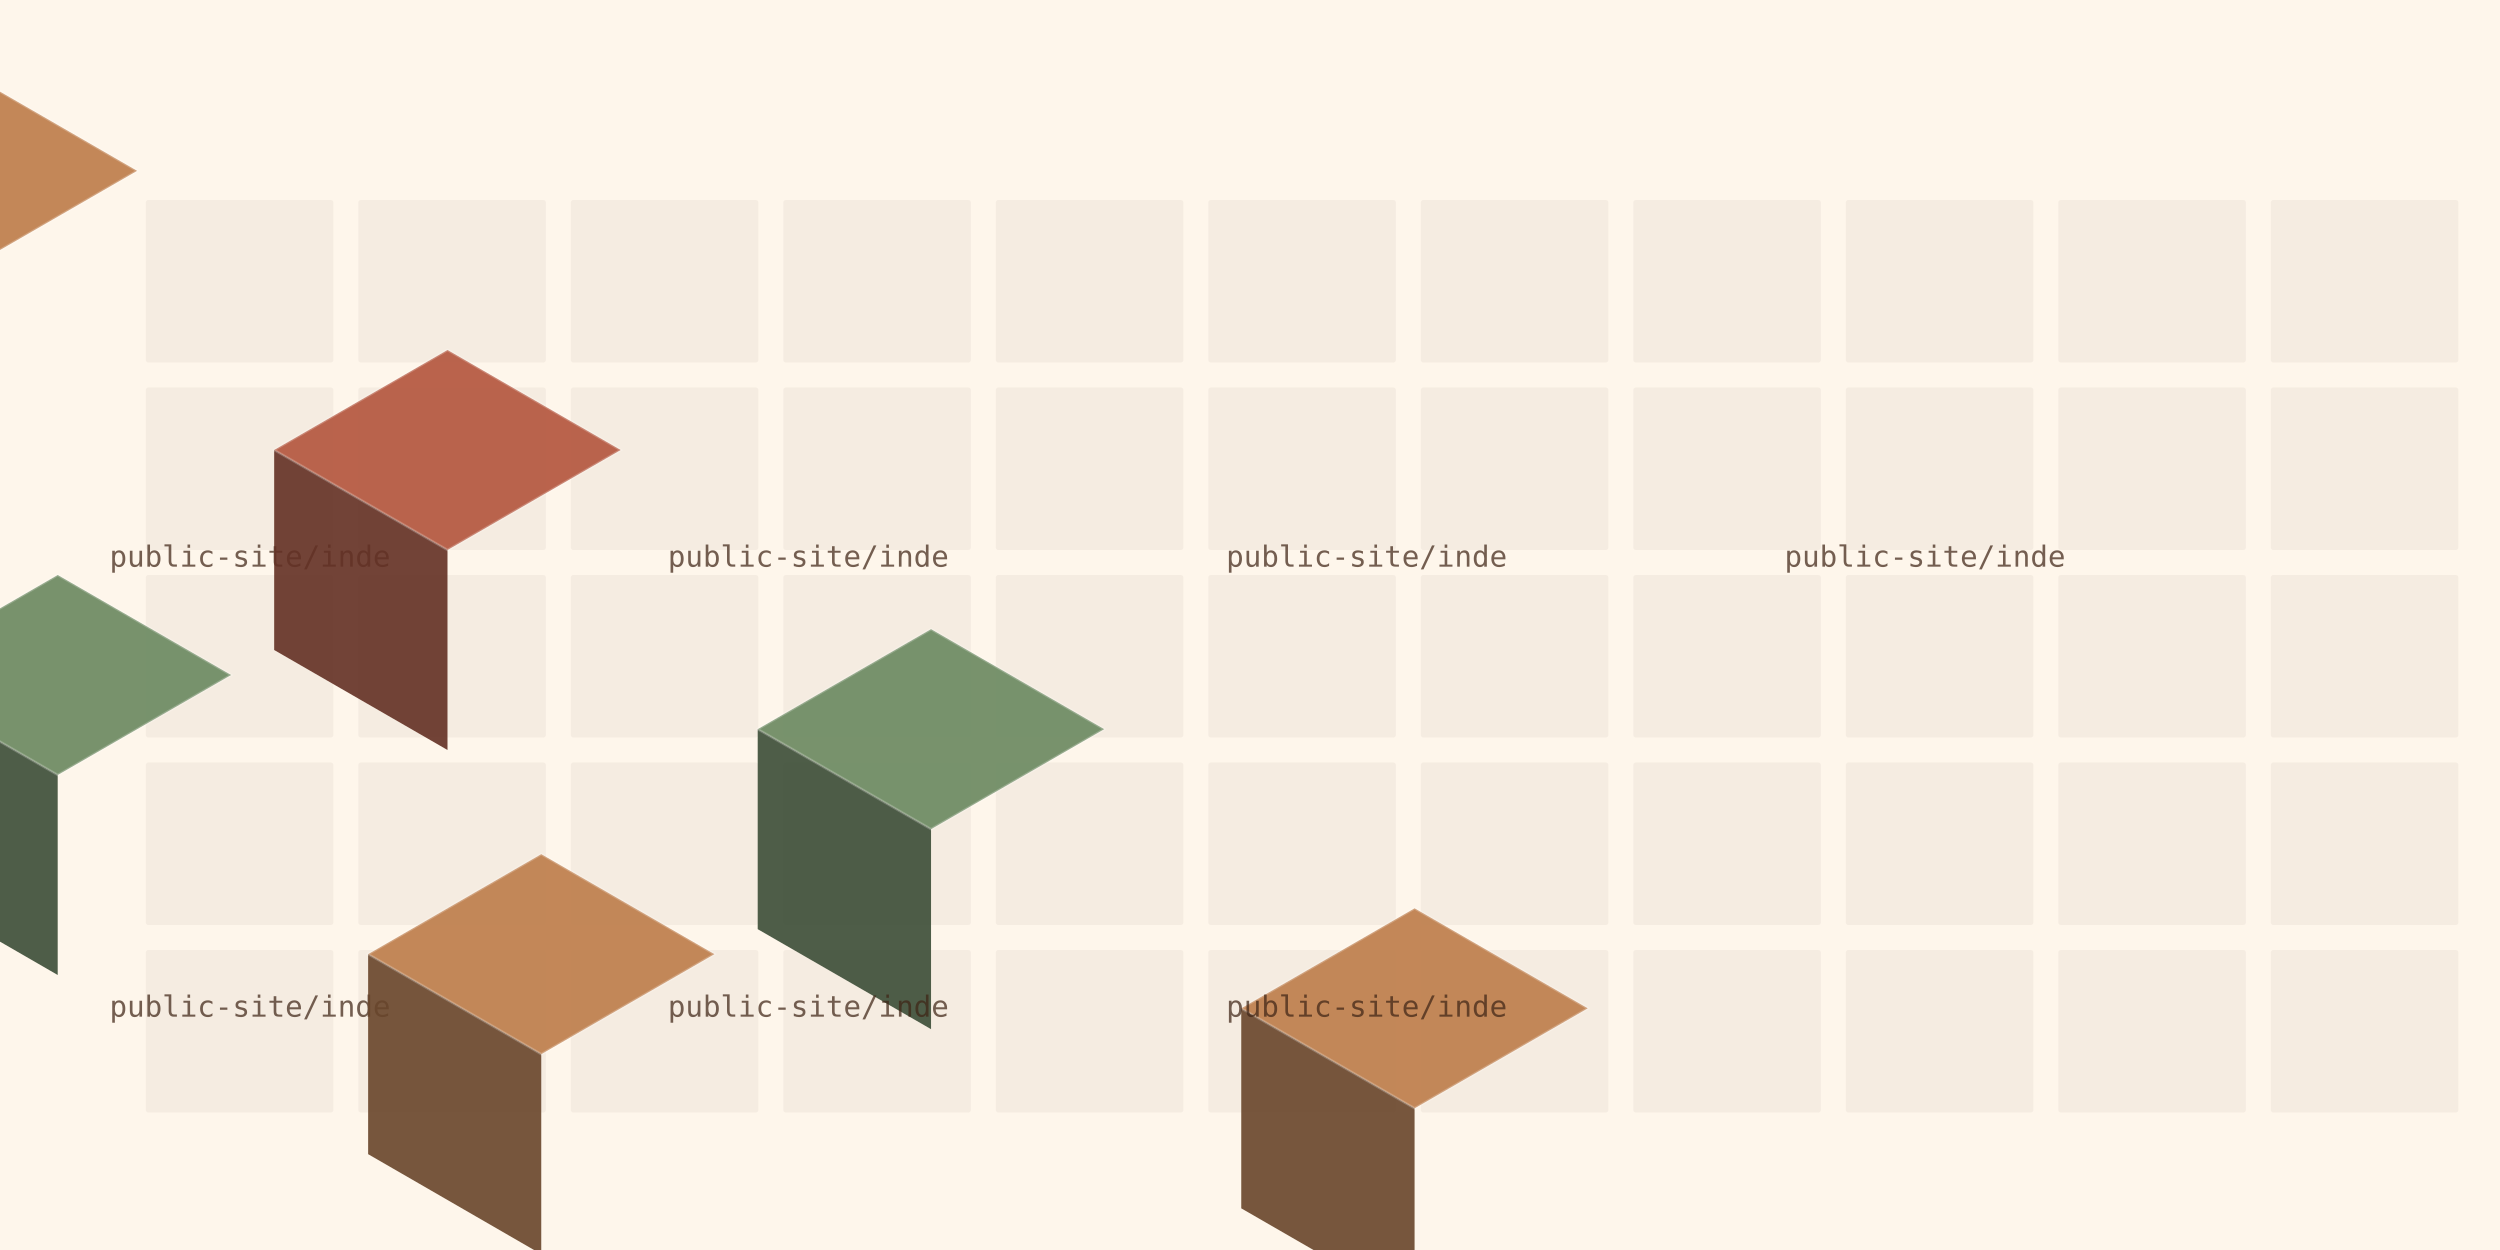
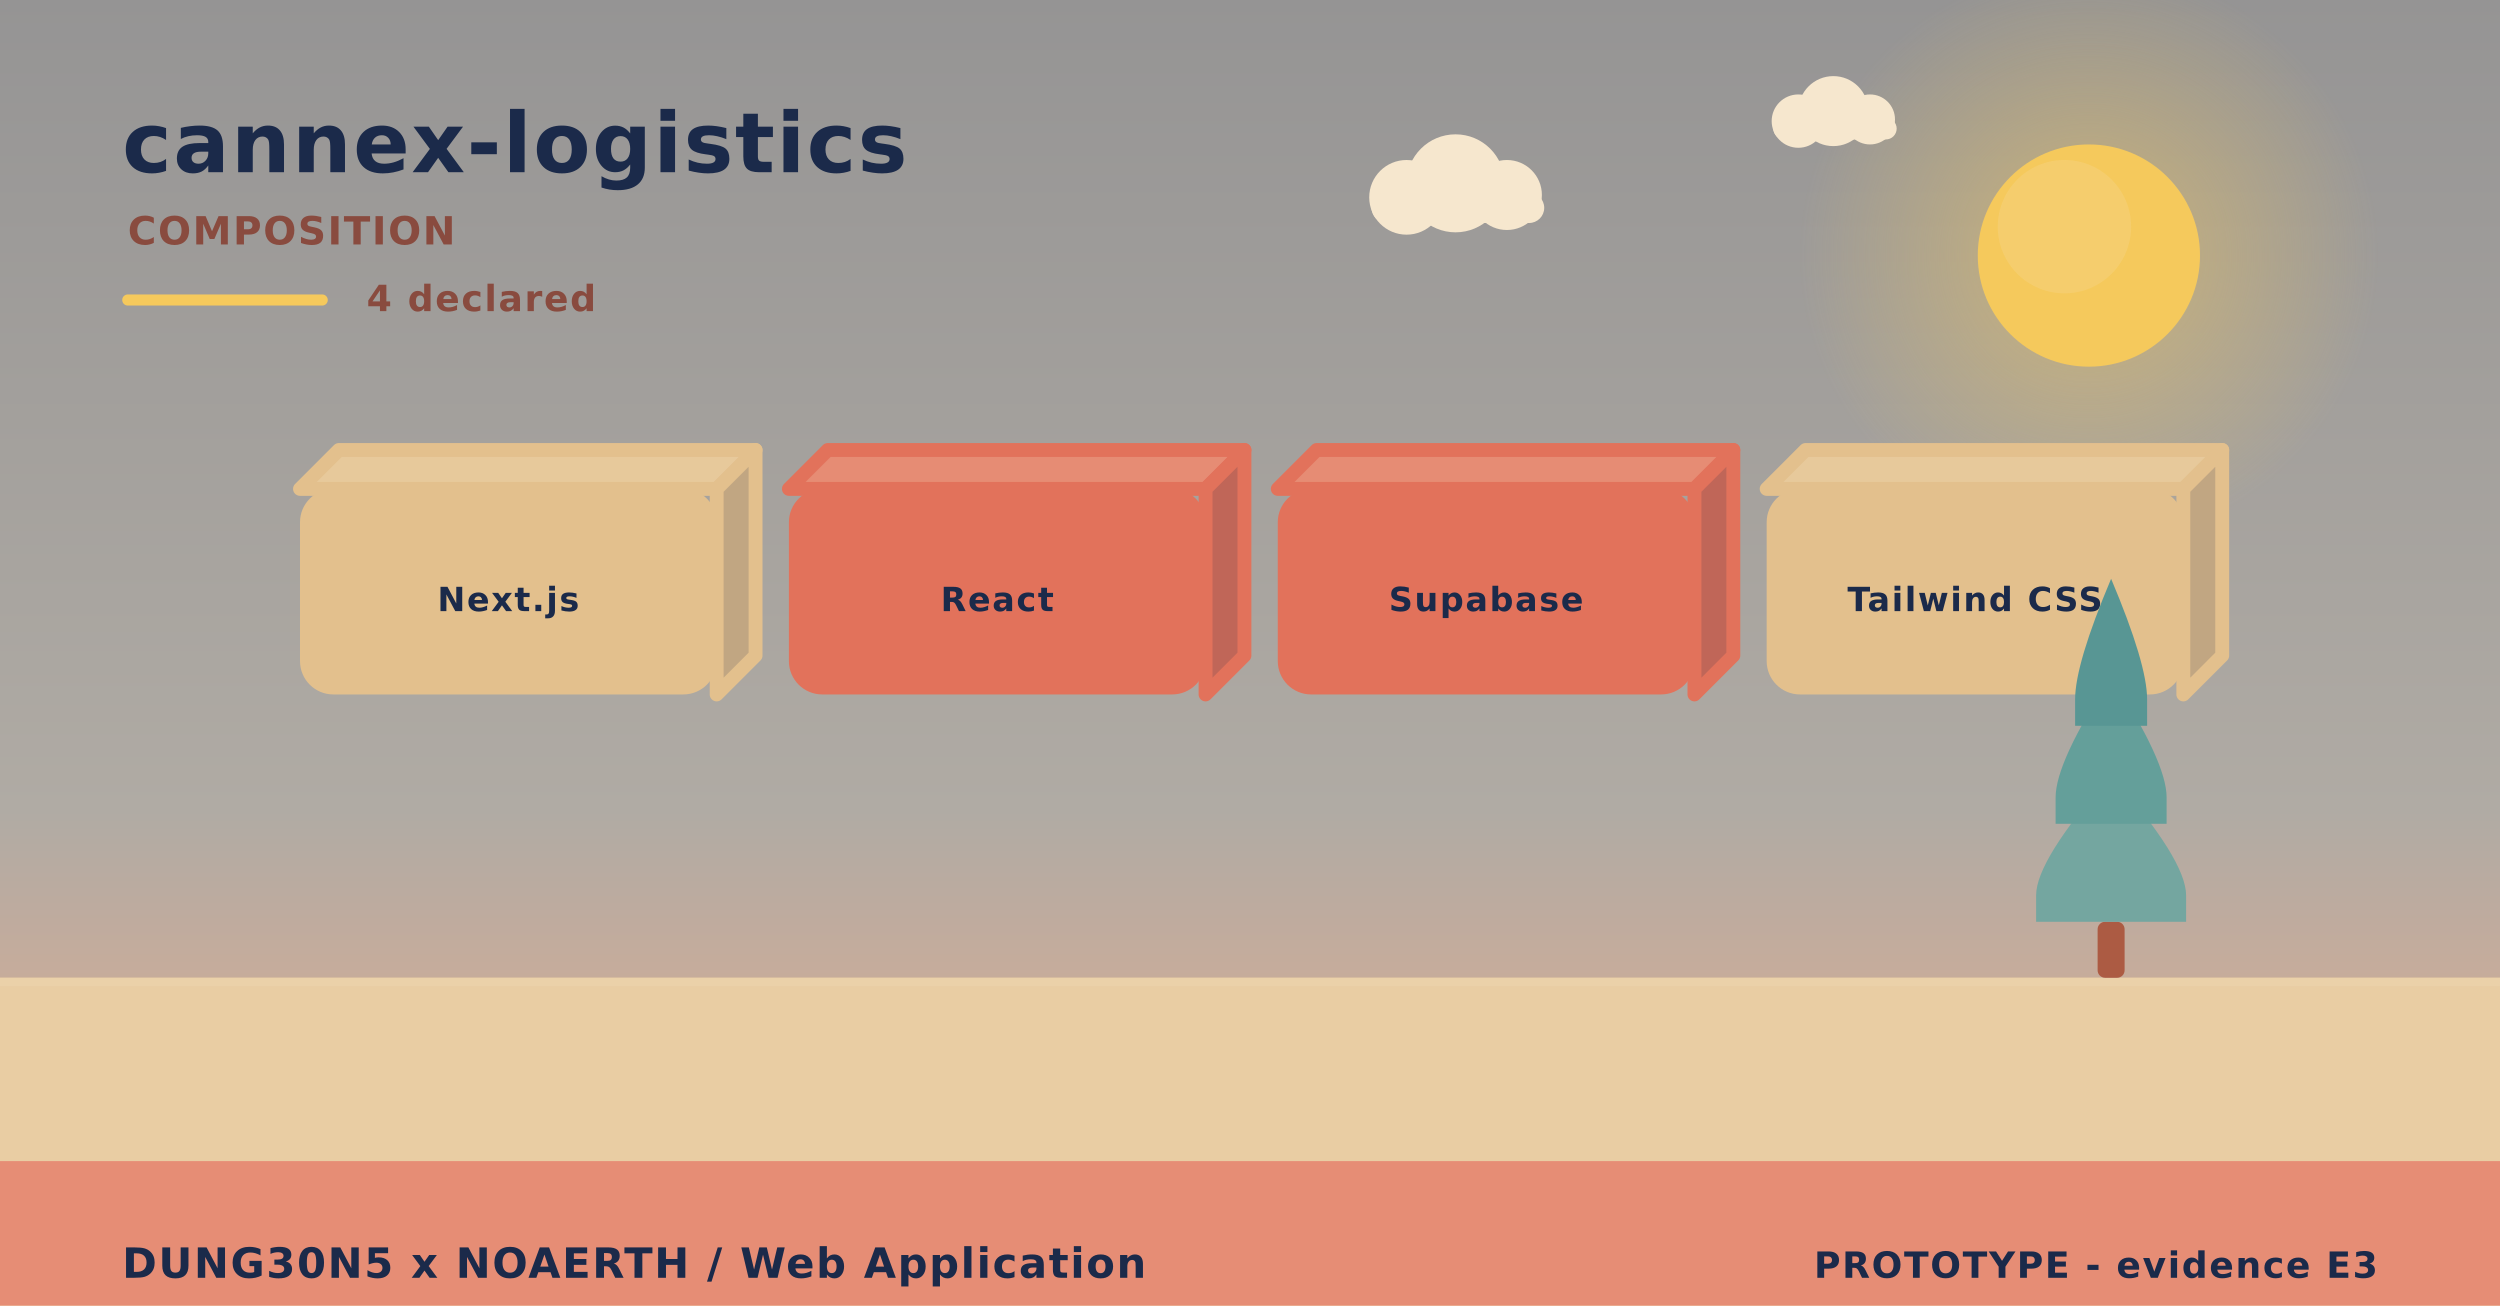
- <svg xmlns="http://www.w3.org/2000/svg" viewBox="0 0 1200 600" width="1200" height="600" role="img" aria-label="cannex-logistics component map">
-   <rect width="1200" height="600" fill="#fef6eb" />
-   <defs>
-     <linearGradient id="gc" x1="0" y1="0" x2="1" y2="1">
-       <stop offset="0%" stop-color="#be7e4c" />
-       <stop offset="100%" stop-color="#b4573f" />
-     </linearGradient>
-   </defs>
-   <rect x="70.00" y="96.00" width="90.00" height="78.00" rx="1.20" fill="#3f2516" opacity="0.05" />
-   <rect x="172.00" y="96.00" width="90.00" height="78.00" rx="1.20" fill="#3f2516" opacity="0.05" />
-   <rect x="274.00" y="96.00" width="90.00" height="78.00" rx="1.20" fill="#3f2516" opacity="0.05" />
-   <rect x="376.00" y="96.00" width="90.00" height="78.00" rx="1.20" fill="#3f2516" opacity="0.05" />
-   <rect x="478.00" y="96.00" width="90.00" height="78.00" rx="1.20" fill="#3f2516" opacity="0.05" />
-   <rect x="580.00" y="96.00" width="90.00" height="78.00" rx="1.20" fill="#3f2516" opacity="0.05" />
-   <rect x="682.00" y="96.00" width="90.00" height="78.00" rx="1.20" fill="#3f2516" opacity="0.05" />
-   <rect x="784.00" y="96.00" width="90.00" height="78.00" rx="1.20" fill="#3f2516" opacity="0.05" />
-   <rect x="886.00" y="96.00" width="90.00" height="78.00" rx="1.20" fill="#3f2516" opacity="0.05" />
-   <rect x="988.00" y="96.00" width="90.00" height="78.00" rx="1.20" fill="#3f2516" opacity="0.05" />
-   <rect x="1090.00" y="96.00" width="90.00" height="78.00" rx="1.20" fill="#3f2516" opacity="0.05" />
-   <rect x="70.00" y="186.00" width="90.00" height="78.00" rx="1.20" fill="#3f2516" opacity="0.05" />
-   <rect x="172.00" y="186.00" width="90.00" height="78.00" rx="1.20" fill="#3f2516" opacity="0.05" />
-   <rect x="274.00" y="186.00" width="90.00" height="78.00" rx="1.20" fill="#3f2516" opacity="0.05" />
-   <rect x="376.00" y="186.00" width="90.00" height="78.00" rx="1.20" fill="#3f2516" opacity="0.05" />
-   <rect x="478.00" y="186.00" width="90.00" height="78.00" rx="1.20" fill="#3f2516" opacity="0.05" />
-   <rect x="580.00" y="186.00" width="90.00" height="78.00" rx="1.20" fill="#3f2516" opacity="0.05" />
-   <rect x="682.00" y="186.00" width="90.00" height="78.00" rx="1.20" fill="#3f2516" opacity="0.05" />
-   <rect x="784.00" y="186.00" width="90.00" height="78.00" rx="1.20" fill="#3f2516" opacity="0.05" />
-   <rect x="886.00" y="186.00" width="90.00" height="78.00" rx="1.20" fill="#3f2516" opacity="0.05" />
-   <rect x="988.00" y="186.00" width="90.00" height="78.00" rx="1.20" fill="#3f2516" opacity="0.05" />
-   <rect x="1090.00" y="186.00" width="90.00" height="78.00" rx="1.20" fill="#3f2516" opacity="0.05" />
-   <rect x="70.00" y="276.00" width="90.00" height="78.00" rx="1.20" fill="#3f2516" opacity="0.05" />
-   <rect x="172.00" y="276.00" width="90.00" height="78.00" rx="1.20" fill="#3f2516" opacity="0.05" />
-   <rect x="274.00" y="276.00" width="90.00" height="78.00" rx="1.20" fill="#3f2516" opacity="0.05" />
-   <rect x="376.00" y="276.00" width="90.00" height="78.00" rx="1.20" fill="#3f2516" opacity="0.05" />
-   <rect x="478.00" y="276.00" width="90.00" height="78.00" rx="1.20" fill="#3f2516" opacity="0.05" />
-   <rect x="580.00" y="276.00" width="90.00" height="78.00" rx="1.20" fill="#3f2516" opacity="0.05" />
-   <rect x="682.00" y="276.00" width="90.00" height="78.00" rx="1.20" fill="#3f2516" opacity="0.05" />
-   <rect x="784.00" y="276.00" width="90.00" height="78.00" rx="1.20" fill="#3f2516" opacity="0.05" />
-   <rect x="886.00" y="276.00" width="90.00" height="78.00" rx="1.20" fill="#3f2516" opacity="0.05" />
-   <rect x="988.00" y="276.00" width="90.00" height="78.00" rx="1.20" fill="#3f2516" opacity="0.05" />
-   <rect x="1090.00" y="276.00" width="90.00" height="78.00" rx="1.20" fill="#3f2516" opacity="0.05" />
-   <rect x="70.00" y="366.00" width="90.00" height="78.00" rx="1.20" fill="#3f2516" opacity="0.05" />
-   <rect x="172.00" y="366.00" width="90.00" height="78.00" rx="1.20" fill="#3f2516" opacity="0.05" />
-   <rect x="274.00" y="366.00" width="90.00" height="78.00" rx="1.20" fill="#3f2516" opacity="0.05" />
-   <rect x="376.00" y="366.00" width="90.00" height="78.00" rx="1.20" fill="#3f2516" opacity="0.05" />
-   <rect x="478.00" y="366.00" width="90.00" height="78.00" rx="1.20" fill="#3f2516" opacity="0.05" />
-   <rect x="580.00" y="366.00" width="90.00" height="78.00" rx="1.20" fill="#3f2516" opacity="0.05" />
-   <rect x="682.00" y="366.00" width="90.00" height="78.00" rx="1.20" fill="#3f2516" opacity="0.05" />
-   <rect x="784.00" y="366.00" width="90.00" height="78.00" rx="1.20" fill="#3f2516" opacity="0.05" />
-   <rect x="886.00" y="366.00" width="90.00" height="78.00" rx="1.20" fill="#3f2516" opacity="0.05" />
-   <rect x="988.00" y="366.00" width="90.00" height="78.00" rx="1.20" fill="#3f2516" opacity="0.05" />
-   <rect x="1090.00" y="366.00" width="90.00" height="78.00" rx="1.20" fill="#3f2516" opacity="0.05" />
-   <rect x="70.00" y="456.00" width="90.00" height="78.00" rx="1.20" fill="#3f2516" opacity="0.05" />
-   <rect x="172.00" y="456.00" width="90.00" height="78.00" rx="1.20" fill="#3f2516" opacity="0.05" />
-   <rect x="274.00" y="456.00" width="90.00" height="78.00" rx="1.20" fill="#3f2516" opacity="0.05" />
-   <rect x="376.00" y="456.00" width="90.00" height="78.00" rx="1.20" fill="#3f2516" opacity="0.05" />
-   <rect x="478.00" y="456.00" width="90.00" height="78.00" rx="1.20" fill="#3f2516" opacity="0.05" />
-   <rect x="580.00" y="456.00" width="90.00" height="78.00" rx="1.20" fill="#3f2516" opacity="0.05" />
-   <rect x="682.00" y="456.00" width="90.00" height="78.00" rx="1.20" fill="#3f2516" opacity="0.05" />
-   <rect x="784.00" y="456.00" width="90.00" height="78.00" rx="1.20" fill="#3f2516" opacity="0.05" />
-   <rect x="886.00" y="456.00" width="90.00" height="78.00" rx="1.20" fill="#3f2516" opacity="0.05" />
-   <rect x="988.00" y="456.00" width="90.00" height="78.00" rx="1.20" fill="#3f2516" opacity="0.05" />
-   <rect x="1090.00" y="456.00" width="90.00" height="78.00" rx="1.20" fill="#3f2516" opacity="0.05" />
-   <g transform="rotate(0 120 140)">
-     <polygon points="-17.3,34.0 65.8,82.0 -17.3,130.0 -100.5,82.0" fill="#be7e4c" opacity="0.92" />
-     <polygon points="-100.5,82.0 -17.3,130.0 -17.3,226.0 -100.5,178.0" fill="#68452a" opacity="0.9" />
-     <polygon points="-17.3,34.0 65.8,82.0 -17.3,130.0 -100.5,82.0" fill="none" stroke="rgba(255,255,255,0.220)" stroke-width="1.2" />
-     <animateTransform attributeName="transform" type="rotate" values="-32.0 0.00 0.00 0.0 0.00 0.00" dur="7.6s" begin="0.0s" repeatCount="indefinite" />
+ <svg xmlns="http://www.w3.org/2000/svg" width="900" height="470" viewBox="0 0 900 470" role="img" aria-label="cannex-logistics - how it is composed">
+   <linearGradient id="skyc" x1="0" y1="0" x2="0" y2="1">
+     <stop offset="0" stop-color="#959494" />
+     <stop offset="0.62" stop-color="#b0aba4" />
+     <stop offset="1" stop-color="#f3ad8a" />
+   </linearGradient>
+   <rect width="900" height="470" fill="url(#skyc)" />
+   <radialGradient id="sunc">
+     <stop offset="0.35" stop-color="#f5c95c" stop-opacity="0.34" />
+     <stop offset="1" stop-color="#f5c95c" stop-opacity="0" />
+   </radialGradient>
+   <circle cx="752" cy="92" r="104" fill="url(#sunc)" />
+   <circle cx="752" cy="92" r="40" fill="#f5c95c" />
+   <circle cx="743.2" cy="81.6" r="24" fill="#f5d27e" opacity="0.5" />
+   <g>
+     <circle cx="524" cy="66" r="17.64" fill="#f6e7ce" />
+     <circle cx="506.36" cy="71.04" r="13.44" fill="#f6e7ce" />
+     <circle cx="542.48" cy="70.2" r="12.6" fill="#f6e7ce" />
+     <rect x="493.76" y="69.36" width="62.16" height="10.92" rx="5.46" fill="#f6e7ce" />
+     <animateTransform attributeName="transform" type="translate" values="0 0;24 0;0 0" dur="36s" begin="0s" repeatCount="indefinite" />
  </g>
-   <text x="120" y="272" font-family="ui-monospace,Menlo,monospace" font-size="14" fill="rgba(63,37,22,0.720)" text-anchor="middle">public-site/inde</text>
-   <g transform="rotate(0 388 140)">
-     <polygon points="214.8,168.0 297.9,216.0 214.8,264.0 131.6,216.0" fill="#b4573f" opacity="0.92" />
-     <polygon points="131.6,216.0 214.8,264.0 214.8,360.0 131.6,312.0" fill="#633023" opacity="0.9" />
-     <polygon points="214.8,168.0 297.9,216.0 214.8,264.0 131.6,216.0" fill="none" stroke="rgba(255,255,255,0.220)" stroke-width="1.2" />
-     <animateTransform attributeName="transform" type="rotate" values="-32.0 0.00 0.00 0.0 0.00 0.00" dur="7.6s" begin="0.4s" repeatCount="indefinite" />
+   <g>
+     <circle cx="660" cy="40" r="12.6" fill="#f6e7ce" />
+     <circle cx="647.4" cy="43.6" r="9.6" fill="#f6e7ce" />
+     <circle cx="673.2" cy="43" r="9" fill="#f6e7ce" />
+     <rect x="638.4" y="42.4" width="44.4" height="7.8" rx="3.9" fill="#f6e7ce" />
+     <animateTransform attributeName="transform" type="translate" values="0 0;-18 0;0 0" dur="46s" begin="3s" repeatCount="indefinite" />
  </g>
-   <text x="388" y="272" font-family="ui-monospace,Menlo,monospace" font-size="14" fill="rgba(63,37,22,0.720)" text-anchor="middle">public-site/inde</text>
-   <g transform="rotate(0 656 140)">
-     <polygon points="446.9,302.0 530.0,350.0 446.9,398.0 363.7,350.0" fill="#6c8a62" opacity="0.92" />
-     <polygon points="363.7,350.0 446.9,398.0 446.9,494.0 363.7,446.0" fill="#3b4c36" opacity="0.9" />
-     <polygon points="446.9,302.0 530.0,350.0 446.9,398.0 363.7,350.0" fill="none" stroke="rgba(255,255,255,0.220)" stroke-width="1.2" />
-     <animateTransform attributeName="transform" type="rotate" values="-32.0 0.00 0.00 0.0 0.00 0.00" dur="7.6s" begin="0.8s" repeatCount="indefinite" />
+   <rect x="0" y="352" width="900" height="118" fill="#e9cda3" />
+   <rect x="0" y="352" width="900" height="3" fill="#ebd1a9" />
+   <text x="44" y="62" font-family="Verdana,DejaVu Sans,sans-serif" font-size="30" font-weight="700" letter-spacing="0.6" fill="#1b2a4a" text-anchor="start">cannex-logistics</text>
+   <text x="46" y="88" font-family="Verdana,DejaVu Sans,sans-serif" font-size="14" font-weight="700" letter-spacing="0.6" fill="#894b3f" text-anchor="start">COMPOSITION</text>
+   <rect x="44" y="106" width="74" height="4" rx="2" fill="#f5c95c" />
+   <text x="132" y="112" font-family="Verdana,DejaVu Sans,sans-serif" font-size="13" font-weight="700" letter-spacing="0.6" fill="#894b3f" text-anchor="start">4 declared</text>
+   <g>
+     <path d="M108,176 L258,176 L272,162 L122,162 Z" fill="#e7c99b" stroke="#e3c08d" stroke-width="5" stroke-linejoin="round" />
+     <path d="M258,176 L272,162 L272,236 L258,250 Z" fill="#c1a682" stroke="#e3c08d" stroke-width="5" stroke-linejoin="round" />
+     <rect x="108" y="176" width="150" height="74" rx="12" fill="#e3c08d" />
+     <animateTransform attributeName="transform" type="translate" values="0 10;0 0" dur="0.75s" begin="0s" fill="freeze" />
  </g>
-   <text x="656" y="272" font-family="ui-monospace,Menlo,monospace" font-size="14" fill="rgba(63,37,22,0.720)" text-anchor="middle">public-site/inde</text>
-   <g transform="rotate(0 924 140)">
-     <polygon points="679.0,436.0 762.1,484.0 679.0,532.0 595.8,484.0" fill="#be7e4c" opacity="0.92" />
-     <polygon points="595.8,484.0 679.0,532.0 679.0,628.0 595.8,580.0" fill="#68452a" opacity="0.9" />
-     <polygon points="679.0,436.0 762.1,484.0 679.0,532.0 595.8,484.0" fill="none" stroke="rgba(255,255,255,0.220)" stroke-width="1.2" />
-     <animateTransform attributeName="transform" type="rotate" values="-32.0 0.00 0.00 0.0 0.00 0.00" dur="7.6s" begin="1.2s" repeatCount="indefinite" />
+   <text x="183" y="220" font-family="Verdana,DejaVu Sans,sans-serif" font-size="12" font-weight="700" letter-spacing="0.6" fill="#1b2a4a" text-anchor="middle">Next.js</text>
+   <g>
+     <path d="M284,176 L434,176 L448,162 L298,162 Z" fill="#e68c74" stroke="#e2725b" stroke-width="5" stroke-linejoin="round" />
+     <path d="M434,176 L448,162 L448,236 L434,250 Z" fill="#c06658" stroke="#e2725b" stroke-width="5" stroke-linejoin="round" />
+     <rect x="284" y="176" width="150" height="74" rx="12" fill="#e2725b" />
+     <animateTransform attributeName="transform" type="translate" values="0 10;0 0" dur="0.75s" begin="0.16s" fill="freeze" />
  </g>
-   <text x="924" y="272" font-family="ui-monospace,Menlo,monospace" font-size="14" fill="rgba(63,37,22,0.720)" text-anchor="middle">public-site/inde</text>
-   <g transform="rotate(0 120 356)">
-     <polygon points="-204.4,142.0 -121.2,190.0 -204.4,238.0 -287.5,190.0" fill="#b4573f" opacity="0.92" />
-     <polygon points="-287.5,190.0 -204.4,238.0 -204.4,334.0 -287.5,286.0" fill="#633023" opacity="0.9" />
-     <polygon points="-204.4,142.0 -121.2,190.0 -204.4,238.0 -287.5,190.0" fill="none" stroke="rgba(255,255,255,0.220)" stroke-width="1.2" />
-     <animateTransform attributeName="transform" type="rotate" values="-32.0 0.00 0.00 0.0 0.00 0.00" dur="7.6s" begin="1.6s" repeatCount="indefinite" />
+   <text x="359" y="220" font-family="Verdana,DejaVu Sans,sans-serif" font-size="12" font-weight="700" letter-spacing="0.6" fill="#1b2a4a" text-anchor="middle">React</text>
+   <g>
+     <path d="M460,176 L610,176 L624,162 L474,162 Z" fill="#e68c74" stroke="#e2725b" stroke-width="5" stroke-linejoin="round" />
+     <path d="M610,176 L624,162 L624,236 L610,250 Z" fill="#c06658" stroke="#e2725b" stroke-width="5" stroke-linejoin="round" />
+     <rect x="460" y="176" width="150" height="74" rx="12" fill="#e2725b" />
+     <animateTransform attributeName="transform" type="translate" values="0 10;0 0" dur="0.75s" begin="0.32s" fill="freeze" />
  </g>
-   <text x="120" y="488" font-family="ui-monospace,Menlo,monospace" font-size="14" fill="rgba(63,37,22,0.720)" text-anchor="middle">public-site/inde</text>
-   <g transform="rotate(0 388 356)">
-     <polygon points="27.7,276.0 110.9,324.0 27.7,372.0 -55.4,324.0" fill="#6c8a62" opacity="0.92" />
-     <polygon points="-55.4,324.0 27.7,372.0 27.7,468.0 -55.4,420.0" fill="#3b4c36" opacity="0.9" />
-     <polygon points="27.7,276.0 110.9,324.0 27.7,372.0 -55.4,324.0" fill="none" stroke="rgba(255,255,255,0.220)" stroke-width="1.2" />
-     <animateTransform attributeName="transform" type="rotate" values="-32.0 0.00 0.00 0.0 0.00 0.00" dur="7.6s" begin="2.0s" repeatCount="indefinite" />
+   <text x="535" y="220" font-family="Verdana,DejaVu Sans,sans-serif" font-size="12" font-weight="700" letter-spacing="0.6" fill="#1b2a4a" text-anchor="middle">Supabase</text>
+   <g>
+     <path d="M636,176 L786,176 L800,162 L650,162 Z" fill="#e7c99b" stroke="#e3c08d" stroke-width="5" stroke-linejoin="round" />
+     <path d="M786,176 L800,162 L800,236 L786,250 Z" fill="#c1a682" stroke="#e3c08d" stroke-width="5" stroke-linejoin="round" />
+     <rect x="636" y="176" width="150" height="74" rx="12" fill="#e3c08d" />
+     <animateTransform attributeName="transform" type="translate" values="0 10;0 0" dur="0.75s" begin="0.48s" fill="freeze" />
  </g>
-   <text x="388" y="488" font-family="ui-monospace,Menlo,monospace" font-size="14" fill="rgba(63,37,22,0.720)" text-anchor="middle">public-site/inde</text>
-   <g transform="rotate(0 656 356)">
-     <polygon points="259.8,410.0 342.9,458.0 259.8,506.0 176.7,458.0" fill="#be7e4c" opacity="0.92" />
-     <polygon points="176.7,458.0 259.8,506.0 259.8,602.0 176.7,554.0" fill="#68452a" opacity="0.9" />
-     <polygon points="259.8,410.0 342.9,458.0 259.8,506.0 176.7,458.0" fill="none" stroke="rgba(255,255,255,0.220)" stroke-width="1.2" />
-     <animateTransform attributeName="transform" type="rotate" values="-32.0 0.00 0.00 0.0 0.00 0.00" dur="7.6s" begin="2.4s" repeatCount="indefinite" />
-   </g>
-   <text x="656" y="488" font-family="ui-monospace,Menlo,monospace" font-size="14" fill="rgba(63,37,22,0.720)" text-anchor="middle">public-site/inde</text>
+   <text x="711" y="220" font-family="Verdana,DejaVu Sans,sans-serif" font-size="12" font-weight="700" letter-spacing="0.6" fill="#1b2a4a" text-anchor="middle">Tailwind CSS</text>
+   <rect x="755.14" y="331.84" width="9.72" height="20.16" rx="2.7" fill="#ac5b43" />
+   <path d="M760,278.92 Q733,309.61 733,322.31 Q733,331.84 733,331.84 L787,331.84 Q787,331.84 787,322.31 Q787,309.61 760,278.92 Z" fill="#74a6a0" />
+   <path d="M760,243.64 Q740.02,274.33 740.02,287.03 Q740.02,296.56 740.02,296.56 L779.98,296.56 Q779.98,296.56 779.98,287.03 Q779.98,274.33 760,243.64 Z" fill="#649f9a" />
+   <path d="M760,208.36 Q747.04,239.05 747.04,251.75 Q747.04,261.28 747.04,261.28 L772.96,261.28 Q772.96,261.28 772.96,251.75 Q772.96,239.05 760,208.36 Z" fill="#589694" />
+   <rect x="0" y="418" width="900" height="52" rx="0" fill="#e68972" opacity="0.94" />
+   <text x="44" y="460" font-family="Verdana,DejaVu Sans,sans-serif" font-size="15" font-weight="700" letter-spacing="0.6" fill="#1b2a4a" text-anchor="start">DUNG30N5 x NOAERTH  /  Web Application</text>
+   <text x="856" y="460" font-family="Verdana,DejaVu Sans,sans-serif" font-size="13" font-weight="700" letter-spacing="0.6" fill="#1b2a4a" text-anchor="end">PROTOTYPE  -  evidence E3</text>
</svg>
